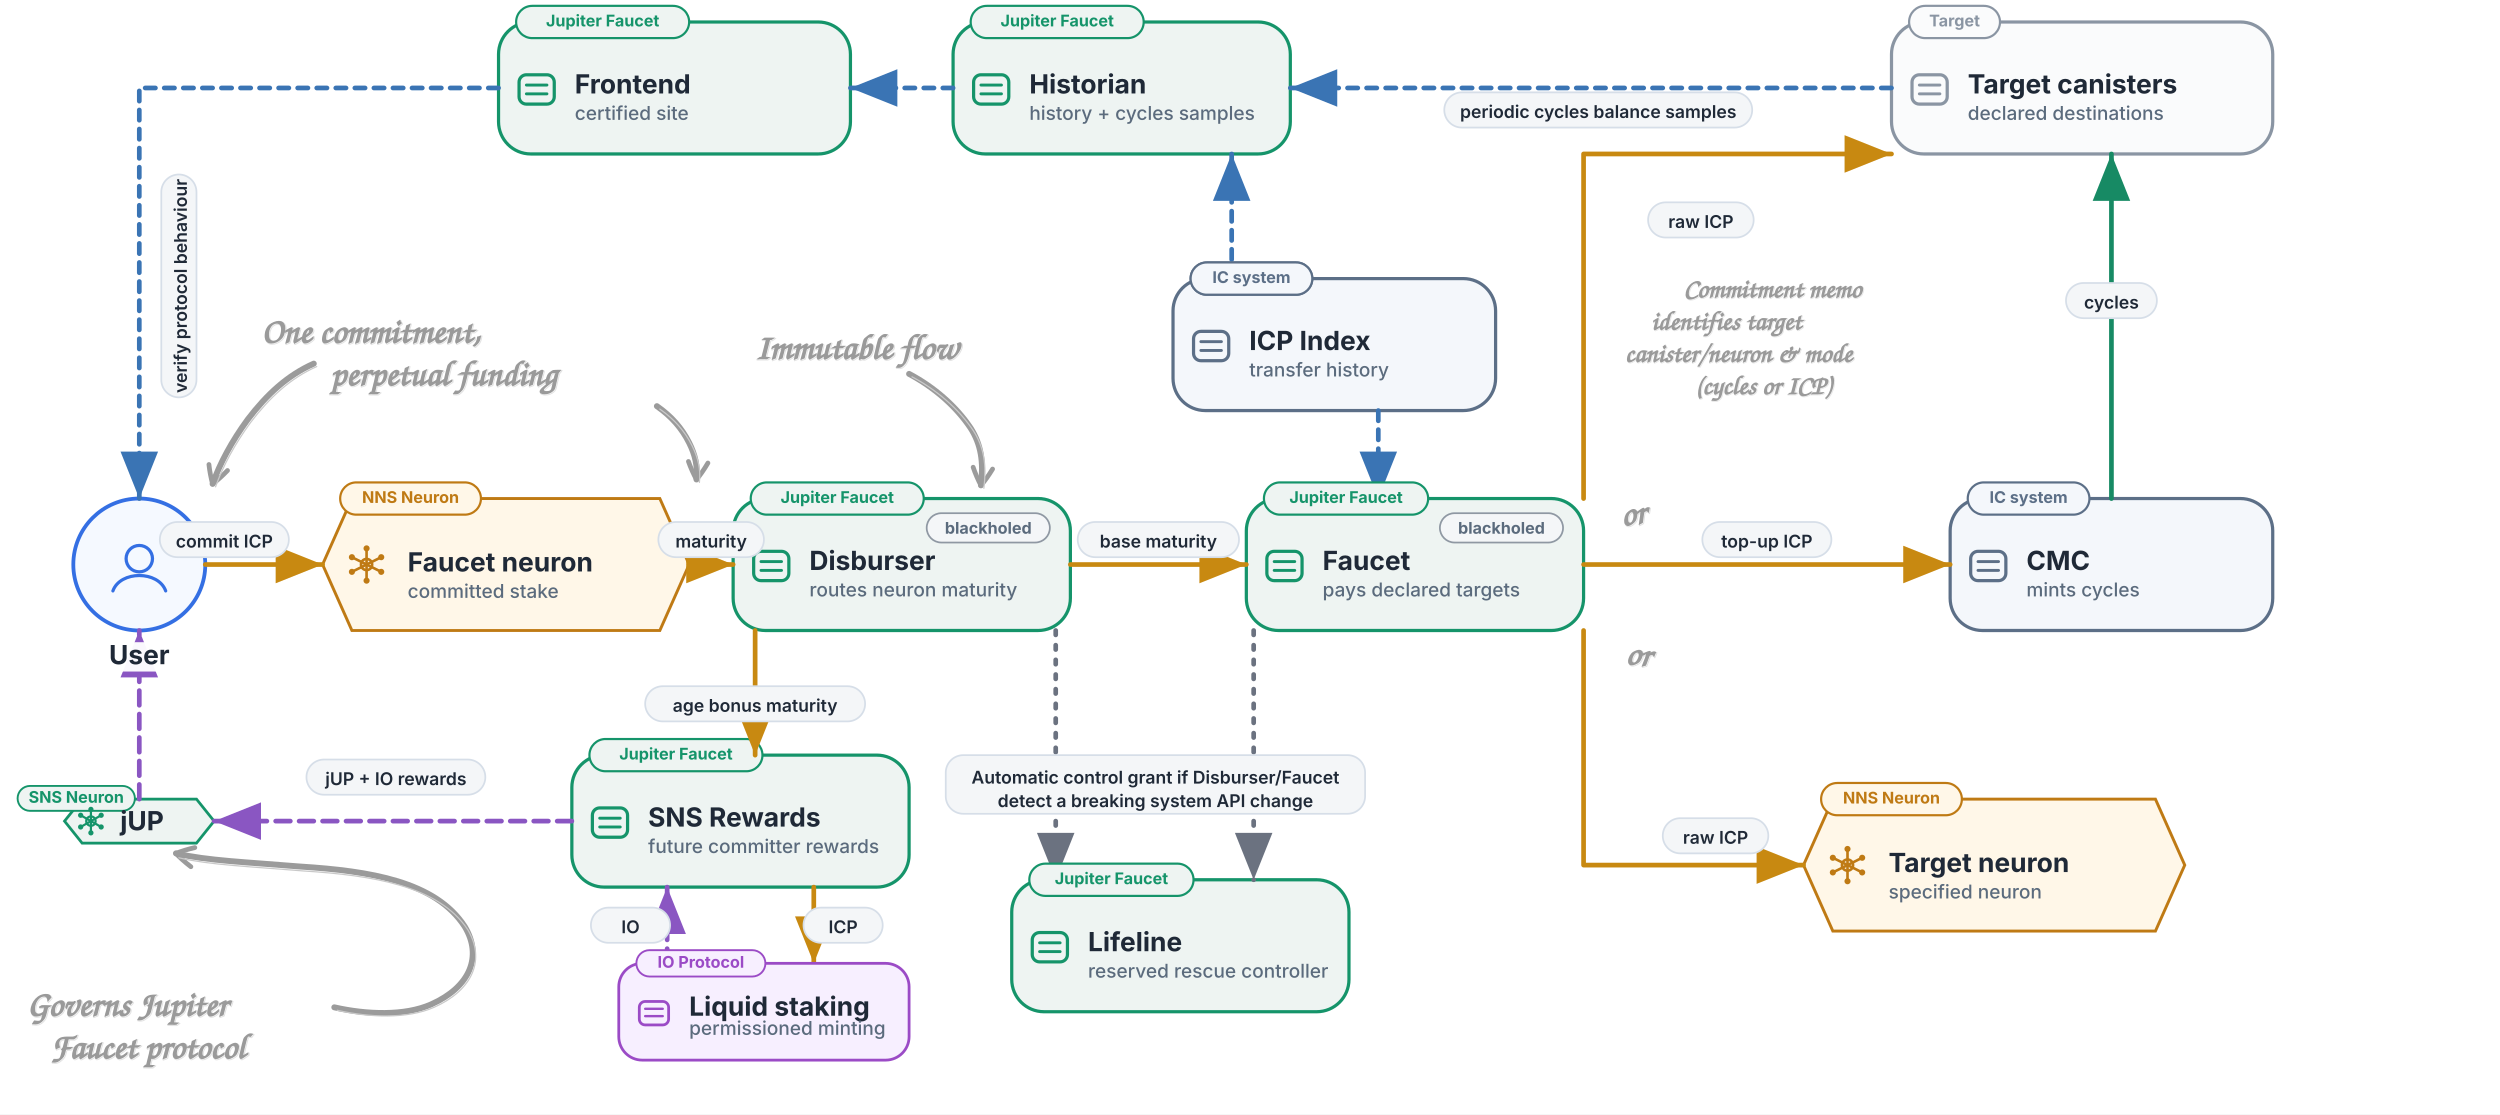
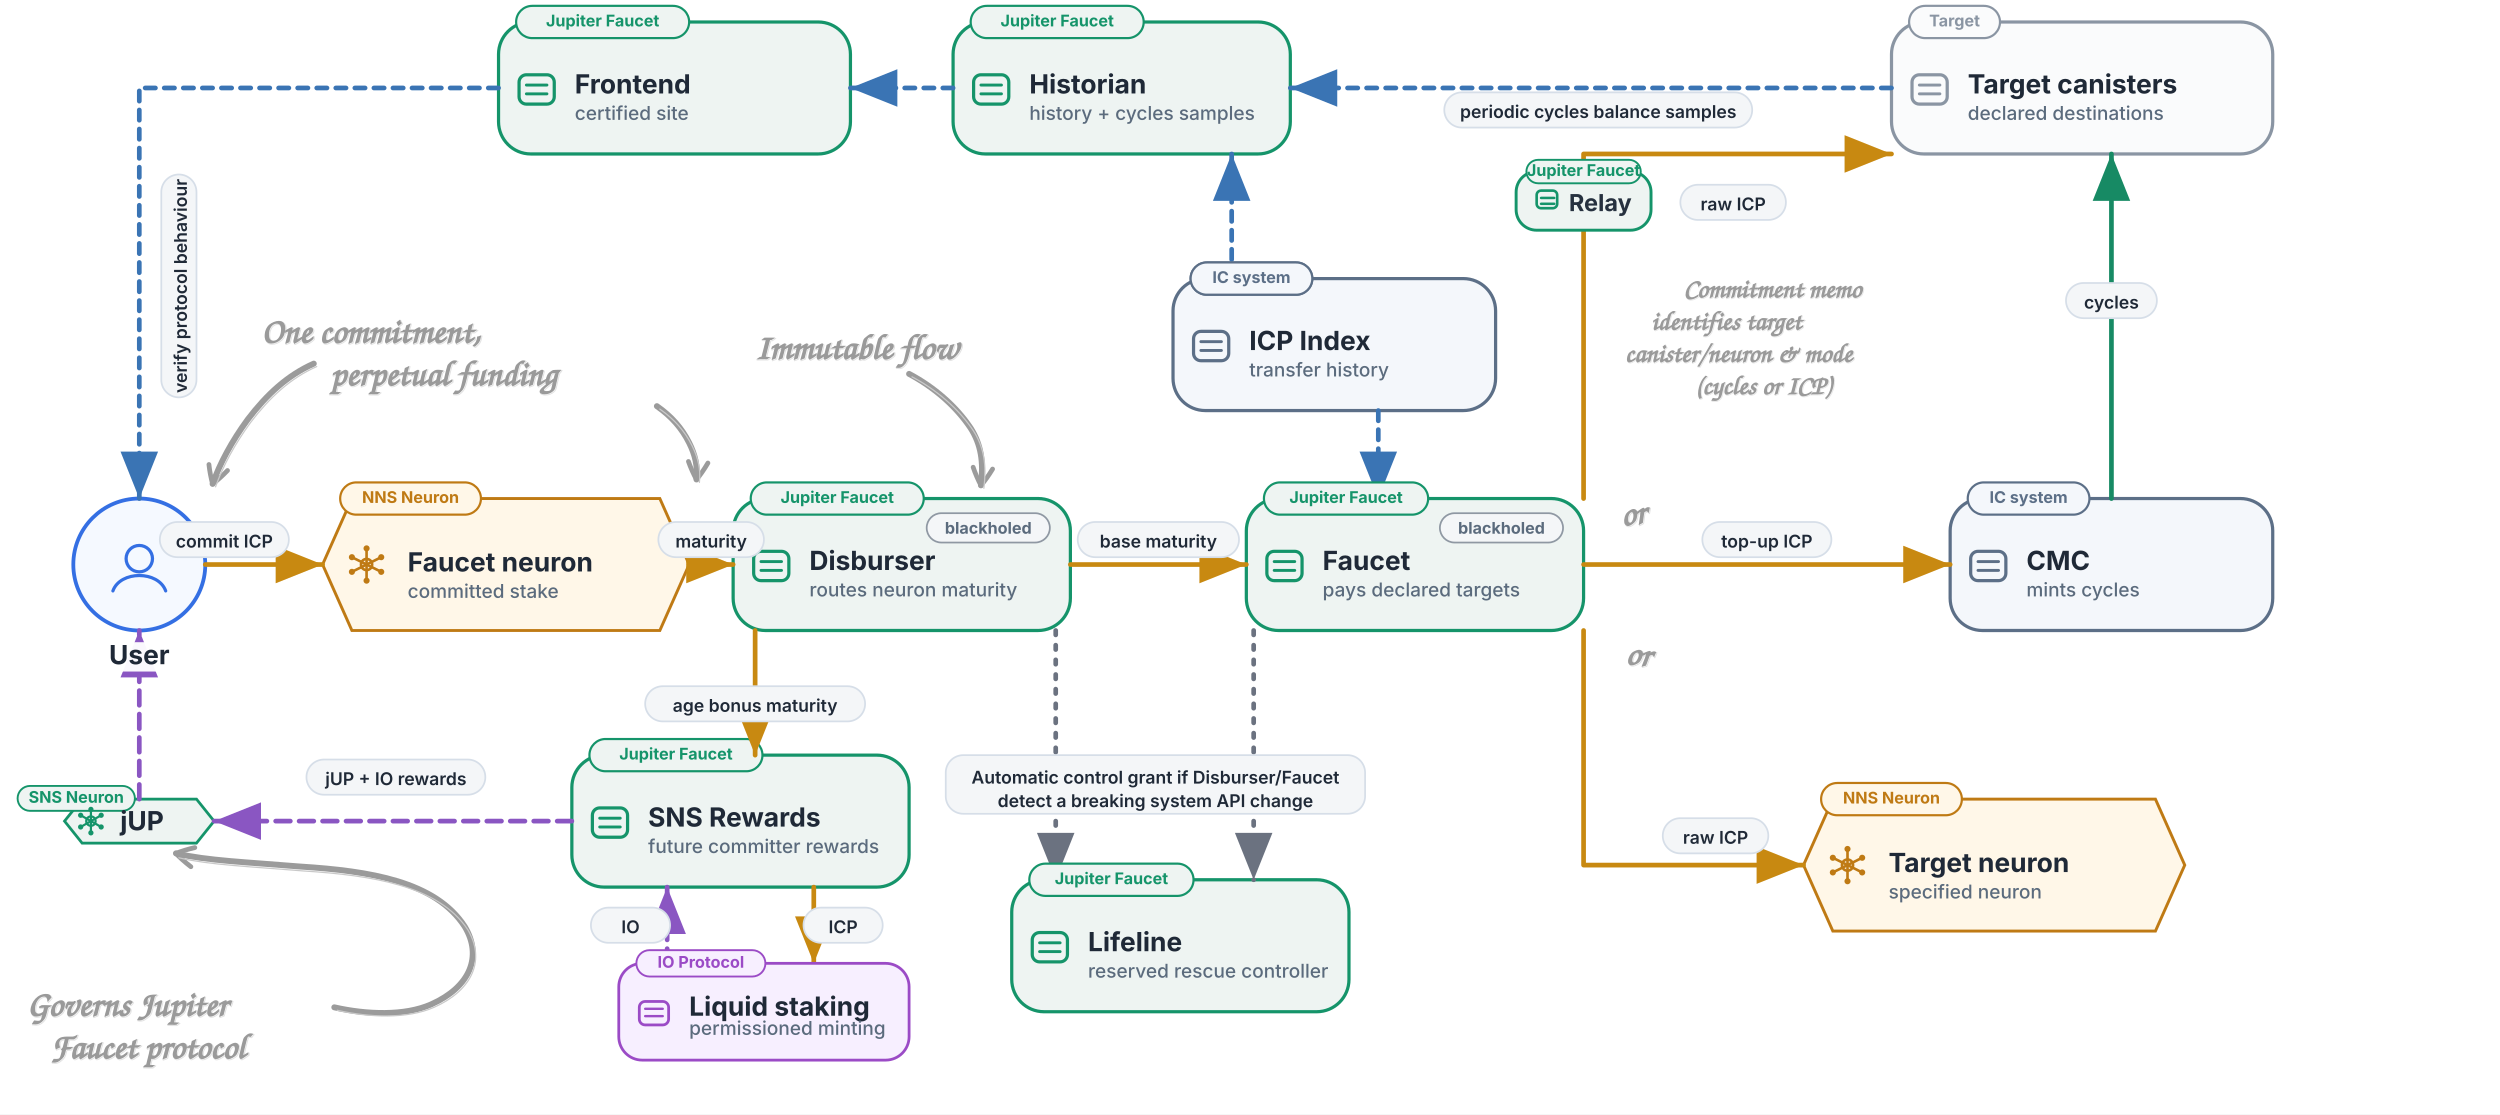
<svg xmlns="http://www.w3.org/2000/svg" width="1705" height="760" viewBox="0 55 1705 760">
  <defs>
    <style>
.title{fill:#1f2937;font:700 34px Inter,ui-sans-serif,system-ui,-apple-system,BlinkMacSystemFont,"Segoe UI",sans-serif}.subtitle{fill:#5b6b7d;font:500 16px Inter,ui-sans-serif,system-ui,-apple-system,BlinkMacSystemFont,"Segoe UI",sans-serif}.lbl{fill:#1f2937;font:700 18px Inter,ui-sans-serif,system-ui,-apple-system,BlinkMacSystemFont,"Segoe UI",sans-serif}.sub{fill:#5b6b7d;font:500 13px Inter,ui-sans-serif,system-ui,-apple-system,BlinkMacSystemFont,"Segoe UI",sans-serif}.tag{font:700 11px Inter,ui-sans-serif,system-ui,-apple-system,BlinkMacSystemFont,"Segoe UI",sans-serif}.legend{fill:#1f2937;font:600 12px Inter,ui-sans-serif,system-ui,-apple-system,BlinkMacSystemFont,"Segoe UI",sans-serif}.edgeLabel{fill:#1f2937;font:600 12px Inter,ui-sans-serif,system-ui,-apple-system,BlinkMacSystemFont,"Segoe UI",sans-serif}
</style>
    <marker id="arrow-icp" markerHeight="10" markerWidth="10" markerUnits="strokeWidth" orient="auto" refX="10" refY="4">
      <path d="M0,0 L10,4 L0,8 z" fill="#c88911" />
    </marker>
    <marker id="arrow-cycles" markerHeight="10" markerWidth="10" markerUnits="strokeWidth" orient="auto" refX="10" refY="4">
      <path d="M0,0 L10,4 L0,8 z" fill="#178a64" />
    </marker>
    <marker id="arrow-data" markerHeight="10" markerWidth="10" markerUnits="strokeWidth" orient="auto" refX="10" refY="4">
      <path d="M0,0 L10,4 L0,8 z" fill="#3a74b4" />
    </marker>
    <marker id="arrow-control" markerHeight="10" markerWidth="10" markerUnits="strokeWidth" orient="auto" refX="10" refY="4">
      <path d="M0,0 L10,4 L0,8 z" fill="#6b7280" />
    </marker>
    <marker id="arrow-jup" markerHeight="10" markerWidth="10" markerUnits="strokeWidth" orient="auto" refX="10" refY="4">
      <path d="M0,0 L10,4 L0,8 z" fill="#8a56c2" />
    </marker>
    <marker id="arrow-io" markerHeight="10" markerWidth="10" markerUnits="strokeWidth" orient="auto" refX="10" refY="4">
      <path d="M0,0 L10,4 L0,8 z" fill="#b44bd1" />
    </marker>
    <marker id="arrow-handwritten" markerWidth="18" markerHeight="18" markerUnits="userSpaceOnUse" orient="auto" refX="14" refY="9">
      <path d="M 2 2.5 C 6.5 4.5, 11.5 7.2, 14 9 C 11.1 11.1, 6.2 14.0, 2.4 15.8" fill="none" stroke="#9b9b9b" stroke-width="3.25" stroke-linecap="round" stroke-linejoin="round" />
    </marker>
  </defs>
  <rect fill="#fff" width="1705" height="760" x="0" y="55" />
  <g>
    <circle cx="95" cy="440" fill="#f5f9ff" r="45" stroke="#346fe3" stroke-width="2.6" />
    <circle cx="95" cy="436" fill="none" r="9" stroke="#346fe3" stroke-width="2.2" />
    <path d="M 77,458 C 82,444 108,444 113,458" fill="none" stroke="#346fe3" stroke-linecap="round" stroke-width="2.2" />
  </g>
  <g>
    <rect fill="#eef4f2" height="90" rx="22" ry="22" stroke="#15946a" stroke-width="2.2" width="240" x="340" y="70" />
    <rect fill="#eef4f2" height="22" rx="11" ry="11" stroke="#15946a" stroke-width="1.5" width="118" x="352" y="59" />
    <text class="tag" fill="#15946a" text-anchor="middle" x="411.0" y="73">Jupiter Faucet</text>
    <rect fill="none" height="20" rx="5" ry="5" stroke="#15946a" stroke-width="2.2" width="24" x="354" y="106" />
    <line stroke="#15946a" stroke-linecap="round" stroke-width="2" x1="359" x2="373" y1="113" y2="113" />
    <line stroke="#15946a" stroke-linecap="round" stroke-width="2" x1="359" x2="373" y1="119" y2="119" />
    <text class="lbl" dominant-baseline="middle" x="392" y="112">Frontend</text>
    <text class="sub" dominant-baseline="middle" x="392" y="132">certified site</text>
  </g>
  <g>
    <rect fill="#eef4f2" height="90" rx="22" ry="22" stroke="#15946a" stroke-width="2.2" width="230" x="650" y="70" />
    <rect fill="#eef4f2" height="22" rx="11" ry="11" stroke="#15946a" stroke-width="1.5" width="118" x="662" y="59" />
    <text class="tag" fill="#15946a" text-anchor="middle" x="721.0" y="73">Jupiter Faucet</text>
    <rect fill="none" height="20" rx="5" ry="5" stroke="#15946a" stroke-width="2.2" width="24" x="664" y="106" />
    <line stroke="#15946a" stroke-linecap="round" stroke-width="2" x1="669" x2="683" y1="113" y2="113" />
    <line stroke="#15946a" stroke-linecap="round" stroke-width="2" x1="669" x2="683" y1="119" y2="119" />
    <text class="lbl" dominant-baseline="middle" x="702" y="112">Historian</text>
    <text class="sub" dominant-baseline="middle" x="702" y="132">history + cycles samples</text>
  </g>
  <g>
    <rect fill="#fafbfc" height="90" rx="22" ry="22" stroke="#8a95a3" stroke-width="2.2" width="260" x="1290" y="70" />
    <rect fill="#fafbfc" height="22" rx="11" ry="11" stroke="#8a95a3" stroke-width="1.5" width="62" x="1302" y="59" />
    <text class="tag" fill="#8a95a3" text-anchor="middle" x="1333.0" y="73">Target</text>
    <rect fill="none" height="20" rx="5" ry="5" stroke="#8a95a3" stroke-width="2.2" width="24" x="1304" y="106" />
    <line stroke="#8a95a3" stroke-linecap="round" stroke-width="2" x1="1309" x2="1323" y1="113" y2="113" />
    <line stroke="#8a95a3" stroke-linecap="round" stroke-width="2" x1="1309" x2="1323" y1="119" y2="119" />
    <text class="lbl" dominant-baseline="middle" x="1342" y="112">Target canisters</text>
    <text class="sub" dominant-baseline="middle" x="1342" y="132">declared destinations</text>
  </g>
  <g>
    <rect fill="#f4f7fb" height="90" rx="22" ry="22" stroke="#5c6f87" stroke-width="2.2" width="220" x="800" y="245" />
    <rect fill="#f4f7fb" height="22" rx="11" ry="11" stroke="#5c6f87" stroke-width="1.5" width="83" x="812" y="234" />
    <text class="tag" fill="#5c6f87" text-anchor="middle" x="853.5" y="248">IC system</text>
    <rect fill="none" height="20" rx="5" ry="5" stroke="#5c6f87" stroke-width="2.2" width="24" x="814" y="281" />
    <line stroke="#5c6f87" stroke-linecap="round" stroke-width="2" x1="819" x2="833" y1="288" y2="288" />
    <line stroke="#5c6f87" stroke-linecap="round" stroke-width="2" x1="819" x2="833" y1="294" y2="294" />
    <text class="lbl" dominant-baseline="middle" x="852" y="287">ICP Index</text>
    <text class="sub" dominant-baseline="middle" x="852" y="307">transfer history</text>
  </g>
  <g>
    <polygon fill="#fff7e8" points="240,395 450,395 470,440.0 450,485 240,485 220,440.0" stroke="#bf7a14" stroke-width="2.0" />
    <rect fill="#fff7e8" height="22" rx="11" ry="11" stroke="#bf7a14" stroke-width="1.5" width="96" x="232" y="384" />
    <text class="tag" fill="#bf7a14" text-anchor="middle" x="280" y="398">NNS Neuron</text>
    <line stroke="#bf7a14" stroke-linecap="round" stroke-width="1.8" x1="250" x2="250" y1="440.0" y2="429.0" />
    <circle cx="250" cy="429.0" fill="#bf7a14" r="2.1" />
    <line stroke="#bf7a14" stroke-linecap="round" stroke-width="1.8" x1="250" x2="260" y1="440.0" y2="435.0" />
    <circle cx="260" cy="435.0" fill="#bf7a14" r="2.1" />
    <line stroke="#bf7a14" stroke-linecap="round" stroke-width="1.8" x1="250" x2="260" y1="440.0" y2="445.0" />
    <circle cx="260" cy="445.0" fill="#bf7a14" r="2.1" />
    <line stroke="#bf7a14" stroke-linecap="round" stroke-width="1.8" x1="250" x2="250" y1="440.0" y2="451.0" />
    <circle cx="250" cy="451.0" fill="#bf7a14" r="2.1" />
    <line stroke="#bf7a14" stroke-linecap="round" stroke-width="1.8" x1="250" x2="240" y1="440.0" y2="445.0" />
    <circle cx="240" cy="445.0" fill="#bf7a14" r="2.1" />
    <line stroke="#bf7a14" stroke-linecap="round" stroke-width="1.8" x1="250" x2="240" y1="440.0" y2="435.0" />
    <circle cx="240" cy="435.0" fill="#bf7a14" r="2.1" />
    <circle cx="250" cy="440.0" fill="none" r="3.8" stroke="#bf7a14" stroke-width="1.8" />
    <text class="lbl" dominant-baseline="middle" x="278" y="438.0">Faucet neuron</text>
    <text class="sub" dominant-baseline="middle" x="278" y="458.0">committed stake</text>
  </g>
  <g>
    <rect fill="#eef4f2" height="90" rx="22" ry="22" stroke="#15946a" stroke-width="2.2" width="230" x="500" y="395" />
    <rect fill="#eef4f2" height="22" rx="11" ry="11" stroke="#15946a" stroke-width="1.5" width="118" x="512" y="384" />
    <text class="tag" fill="#15946a" text-anchor="middle" x="571.0" y="398">Jupiter Faucet</text>
    <g>
      <rect fill="#f4f6f8" height="20" rx="10" ry="10" stroke="#8f98a3" stroke-width="1.2" width="84" x="632" y="405" />
      <text class="tag" fill="#5b6b7d" text-anchor="middle" x="674" y="419">blackholed</text>
    </g>
    <rect fill="none" height="20" rx="5" ry="5" stroke="#15946a" stroke-width="2.2" width="24" x="514" y="431" />
    <line stroke="#15946a" stroke-linecap="round" stroke-width="2" x1="519" x2="533" y1="438" y2="438" />
    <line stroke="#15946a" stroke-linecap="round" stroke-width="2" x1="519" x2="533" y1="444" y2="444" />
    <text class="lbl" dominant-baseline="middle" x="552" y="437">Disburser</text>
    <text class="sub" dominant-baseline="middle" x="552" y="457">routes neuron maturity</text>
  </g>
  <g>
    <rect fill="#eef4f2" height="90" rx="22" ry="22" stroke="#15946a" stroke-width="2.2" width="230" x="850" y="395" />
    <g>
      <rect fill="#f4f6f8" height="20" rx="10" ry="10" stroke="#8f98a3" stroke-width="1.2" width="84" x="982" y="405" />
      <text class="tag" fill="#5b6b7d" text-anchor="middle" x="1024" y="419">blackholed</text>
    </g>
    <rect fill="none" height="20" rx="5" ry="5" stroke="#15946a" stroke-width="2.2" width="24" x="864" y="431" />
    <line stroke="#15946a" stroke-linecap="round" stroke-width="2" x1="869" x2="883" y1="438" y2="438" />
    <line stroke="#15946a" stroke-linecap="round" stroke-width="2" x1="869" x2="883" y1="444" y2="444" />
    <text class="lbl" dominant-baseline="middle" x="902" y="437">Faucet</text>
    <text class="sub" dominant-baseline="middle" x="902" y="457">pays declared targets</text>
  </g>
  <g>
    <rect fill="#f4f7fb" height="90" rx="22" ry="22" stroke="#5c6f87" stroke-width="2.2" width="220" x="1330" y="395" />
    <rect fill="#f4f7fb" height="22" rx="11" ry="11" stroke="#5c6f87" stroke-width="1.5" width="83" x="1342" y="384" />
    <text class="tag" fill="#5c6f87" text-anchor="middle" x="1383.5" y="398">IC system</text>
    <rect fill="none" height="20" rx="5" ry="5" stroke="#5c6f87" stroke-width="2.2" width="24" x="1344" y="431" />
    <line stroke="#5c6f87" stroke-linecap="round" stroke-width="2" x1="1349" x2="1363" y1="438" y2="438" />
    <line stroke="#5c6f87" stroke-linecap="round" stroke-width="2" x1="1349" x2="1363" y1="444" y2="444" />
    <text class="lbl" dominant-baseline="middle" x="1382" y="437">CMC</text>
    <text class="sub" dominant-baseline="middle" x="1382" y="457">mints cycles</text>
  </g>
  <g>
    <polygon fill="#fff7e8" points="1250,600 1470,600 1490,645.0 1470,690 1250,690 1230,645.0" stroke="#bf7a14" stroke-width="2.0" />
    <rect fill="#fff7e8" height="22" rx="11" ry="11" stroke="#bf7a14" stroke-width="1.5" width="96" x="1242" y="589" />
    <text class="tag" fill="#bf7a14" text-anchor="middle" x="1290" y="603">NNS Neuron</text>
    <line stroke="#bf7a14" stroke-linecap="round" stroke-width="1.8" x1="1260" x2="1260" y1="645.0" y2="634.0" />
    <circle cx="1260" cy="634.0" fill="#bf7a14" r="2.1" />
    <line stroke="#bf7a14" stroke-linecap="round" stroke-width="1.8" x1="1260" x2="1270" y1="645.0" y2="640.0" />
    <circle cx="1270" cy="640.0" fill="#bf7a14" r="2.1" />
    <line stroke="#bf7a14" stroke-linecap="round" stroke-width="1.8" x1="1260" x2="1270" y1="645.0" y2="650.0" />
    <circle cx="1270" cy="650.0" fill="#bf7a14" r="2.1" />
    <line stroke="#bf7a14" stroke-linecap="round" stroke-width="1.8" x1="1260" x2="1260" y1="645.0" y2="656.0" />
    <circle cx="1260" cy="656.0" fill="#bf7a14" r="2.1" />
    <line stroke="#bf7a14" stroke-linecap="round" stroke-width="1.8" x1="1260" x2="1250" y1="645.0" y2="650.0" />
    <circle cx="1250" cy="650.0" fill="#bf7a14" r="2.1" />
    <line stroke="#bf7a14" stroke-linecap="round" stroke-width="1.8" x1="1260" x2="1250" y1="645.0" y2="640.0" />
    <circle cx="1250" cy="640.0" fill="#bf7a14" r="2.1" />
    <circle cx="1260" cy="645.0" fill="none" r="3.8" stroke="#bf7a14" stroke-width="1.8" />
    <text class="lbl" dominant-baseline="middle" x="1288" y="643.0">Target neuron</text>
    <text class="sub" dominant-baseline="middle" x="1288" y="663.0">specified neuron</text>
  </g>
  <g>
    <polygon fill="#eef4f2" points="56,600 134,600 146,615 134,630 56,630 44,615" stroke="#15946a" stroke-width="1.9" />
    <rect fill="#eef4f2" height="17" rx="8.5" ry="8.5" stroke="#15946a" stroke-width="1.3" width="80" x="12" y="591" />
    <text class="tag" fill="#15946a" text-anchor="middle" x="52" y="602.5">SNS Neuron</text>
    <line stroke="#15946a" stroke-linecap="round" stroke-width="1.5" x1="62" x2="62" y1="615" y2="607" />
    <circle cx="62" cy="607" fill="#15946a" r="1.8" />
    <line stroke="#15946a" stroke-linecap="round" stroke-width="1.5" x1="62" x2="69" y1="615" y2="611" />
    <circle cx="69" cy="611" fill="#15946a" r="1.8" />
    <line stroke="#15946a" stroke-linecap="round" stroke-width="1.5" x1="62" x2="69" y1="615" y2="619" />
    <circle cx="69" cy="619" fill="#15946a" r="1.8" />
    <line stroke="#15946a" stroke-linecap="round" stroke-width="1.5" x1="62" x2="62" y1="615" y2="623" />
    <circle cx="62" cy="623" fill="#15946a" r="1.8" />
    <line stroke="#15946a" stroke-linecap="round" stroke-width="1.5" x1="62" x2="55" y1="615" y2="619" />
    <circle cx="55" cy="619" fill="#15946a" r="1.8" />
    <line stroke="#15946a" stroke-linecap="round" stroke-width="1.5" x1="62" x2="55" y1="615" y2="611" />
    <circle cx="55" cy="611" fill="#15946a" r="1.8" />
    <circle cx="62" cy="615" fill="none" r="3.2" stroke="#15946a" stroke-width="1.5" />
    <text class="lbl" dominant-baseline="middle" font-size="14" x="82" y="614.5">jUP</text>
  </g>
  <g>
    <rect fill="#eef4f2" height="90" rx="22" ry="22" stroke="#15946a" stroke-width="2.2" width="230" x="390" y="570" />
    <rect fill="#eef4f2" height="22" rx="11" ry="11" stroke="#15946a" stroke-width="1.5" width="118" x="402" y="559" />
    <text class="tag" fill="#15946a" text-anchor="middle" x="461.0" y="573">Jupiter Faucet</text>
    <rect fill="none" height="20" rx="5" ry="5" stroke="#15946a" stroke-width="2.2" width="24" x="404" y="606" />
    <line stroke="#15946a" stroke-linecap="round" stroke-width="2" x1="409" x2="423" y1="613" y2="613" />
    <line stroke="#15946a" stroke-linecap="round" stroke-width="2" x1="409" x2="423" y1="619" y2="619" />
    <text class="lbl" dominant-baseline="middle" x="442" y="612">SNS Rewards</text>
    <text class="sub" dominant-baseline="middle" x="442" y="632">future committer rewards</text>
  </g>
  <g>
    <rect fill="#eef4f2" height="90" rx="22" ry="22" stroke="#15946a" stroke-width="2.2" width="230" x="690" y="655" />
    <rect fill="none" height="20" rx="5" ry="5" stroke="#15946a" stroke-width="2.2" width="24" x="704" y="691" />
    <line stroke="#15946a" stroke-linecap="round" stroke-width="2" x1="709" x2="723" y1="698" y2="698" />
    <line stroke="#15946a" stroke-linecap="round" stroke-width="2" x1="709" x2="723" y1="704" y2="704" />
    <text class="lbl" dominant-baseline="middle" x="742" y="697">Lifeline</text>
    <text class="sub" dominant-baseline="middle" x="742" y="717">reserved rescue controller</text>
  </g>
  <path d="M 340,115 L 95,115 L 95,395" fill="none" marker-end="url(#arrow-data)" stroke-dasharray="7 6" stroke="#3a74b4" stroke-linecap="round" stroke-linejoin="round" stroke-width="3.2" />
  <path d="M 650,115 L 580,115" fill="none" marker-end="url(#arrow-data)" stroke-dasharray="7 6" stroke="#3a74b4" stroke-linecap="round" stroke-linejoin="round" stroke-width="3.2" />
  <path d="M 1290,115 L 880,115" fill="none" marker-end="url(#arrow-data)" stroke-dasharray="7 6" stroke="#3a74b4" stroke-linecap="round" stroke-linejoin="round" stroke-width="3.2" />
  <path d="M 840,245 L 840,160" fill="none" marker-end="url(#arrow-data)" stroke-dasharray="7 6" stroke="#3a74b4" stroke-linecap="round" stroke-linejoin="round" stroke-width="3.2" />
  <path d="M 940,335 L 940,395" fill="none" marker-end="url(#arrow-data)" stroke-dasharray="7 6" stroke="#3a74b4" stroke-linecap="round" stroke-linejoin="round" stroke-width="3.2" />
  <path d="M 140,440 L 220,440" fill="none" marker-end="url(#arrow-icp)" stroke="#c88911" stroke-linecap="round" stroke-linejoin="round" stroke-width="3.2" />
  <path d="M 470,440 L 500,440" fill="none" marker-end="url(#arrow-icp)" stroke="#c88911" stroke-linecap="round" stroke-linejoin="round" stroke-width="3.2" />
  <path d="M 730,440 L 850,440" fill="none" marker-end="url(#arrow-icp)" stroke="#c88911" stroke-linecap="round" stroke-linejoin="round" stroke-width="3.2" />
  <path d="M 515,485 L 515,570" fill="none" marker-end="url(#arrow-icp)" stroke="#c88911" stroke-linecap="round" stroke-linejoin="round" stroke-width="3.2" />
  <path d="M 1080,440 L 1330,440" fill="none" marker-end="url(#arrow-icp)" stroke="#c88911" stroke-linecap="round" stroke-linejoin="round" stroke-width="3.2" />
  <path d="M 1080,395 L 1080,160 L 1290,160" fill="none" marker-end="url(#arrow-icp)" stroke="#c88911" stroke-linecap="round" stroke-linejoin="round" stroke-width="3.2" />
  <path d="M 1080,485 L 1080,645 L 1230,645" fill="none" marker-end="url(#arrow-icp)" stroke="#c88911" stroke-linecap="round" stroke-linejoin="round" stroke-width="3.2" />
  <path d="M 1440,395 L 1440,160" fill="none" marker-end="url(#arrow-cycles)" stroke="#178a64" stroke-linecap="round" stroke-linejoin="round" stroke-width="3.2" />
  <path d="M 720,485 L 720,655" fill="none" marker-end="url(#arrow-control)" stroke-dasharray="3 7" stroke="#6b7280" stroke-linecap="round" stroke-linejoin="round" stroke-width="3.2" />
  <path d="M 855,485 L 855,655" fill="none" marker-end="url(#arrow-control)" stroke-dasharray="3 7" stroke="#6b7280" stroke-linecap="round" stroke-linejoin="round" stroke-width="3.2" />
  <path d="M 390,615 L 146,615" fill="none" marker-end="url(#arrow-jup)" stroke-dasharray="10 6" stroke="#8a56c2" stroke-linecap="round" stroke-linejoin="round" stroke-width="3.2" />
  <path d="M 95,600 L 95,485" fill="none" marker-end="url(#arrow-jup)" stroke-dasharray="10 6" stroke="#8a56c2" stroke-linecap="round" stroke-linejoin="round" stroke-width="3.2" />
  <path d="M 555,660 L 555,712" fill="none" marker-end="url(#arrow-icp)" stroke="#c88911" stroke-linecap="round" stroke-linejoin="round" stroke-width="3.2" />
  <path d="M 455,712 L 455,660" fill="none" marker-end="url(#arrow-jup)" stroke-dasharray="10 6" stroke="#8a56c2" stroke-linecap="round" stroke-linejoin="round" stroke-width="3.2" />
  <g>
    <rect fill="#f7efff" height="66" rx="16" ry="16" stroke="#9b4bc6" stroke-width="1.9" width="198" x="422" y="712" />
    <rect fill="#f7efff" height="18" rx="9" ry="9" stroke="#9b4bc6" stroke-width="1.3" width="88" x="434" y="703" />
    <text class="tag" fill="#9b4bc6" text-anchor="middle" x="478" y="715">IO Protocol</text>
    <rect fill="none" height="16" rx="4" ry="4" stroke="#9b4bc6" stroke-width="1.9" width="20" x="436" y="738" />
    <line stroke="#9b4bc6" stroke-linecap="round" stroke-width="1.6" x1="440" x2="452" y1="743" y2="743" />
    <line stroke="#9b4bc6" stroke-linecap="round" stroke-width="1.6" x1="440" x2="452" y1="748" y2="748" />
    <text class="lbl" dominant-baseline="middle" font-size="15" x="470" y="741">Liquid staking</text>
    <text class="sub" dominant-baseline="middle" font-size="11.5" x="470" y="756">permissioned minting</text>
  </g>
  <g transform="translate(122,250) rotate(-90)">
    <rect fill="#f4f6f8" height="24" rx="12" ry="12" stroke="#d6dee8" stroke-width="1.2" width="152" x="-76" y="-12" />
    <text class="edgeLabel" dominant-baseline="middle" text-anchor="middle" x="0" y="1">verify protocol behaviour</text>
  </g>
  <g transform="translate(1090,130)">
    <rect fill="#f4f6f8" height="24" rx="12" ry="12" stroke="#d6dee8" stroke-width="1.2" width="210" x="-105.0" y="-12" />
    <text class="edgeLabel" dominant-baseline="middle" text-anchor="middle" x="0" y="1">periodic cycles balance samples</text>
  </g>
  <g transform="translate(270,585)">
    <rect fill="#f4f6f8" height="24" rx="12" ry="12" stroke="#d6dee8" stroke-width="1.2" width="122" x="-61.0" y="-12" />
    <text class="edgeLabel" dominant-baseline="middle" text-anchor="middle" x="0" y="1">jUP + IO rewards</text>
  </g>
  <g transform="translate(153,423)">
    <rect fill="#f4f6f8" height="24" rx="12" ry="12" stroke="#d6dee8" stroke-width="1.2" width="88" x="-44.0" y="-12" />
    <text class="edgeLabel" dominant-baseline="middle" text-anchor="middle" x="0" y="1">commit ICP</text>
  </g>
  <g transform="translate(485,423)">
    <rect fill="#f4f6f8" height="24" rx="12" ry="12" stroke="#d6dee8" stroke-width="1.2" width="72" x="-36.0" y="-12" />
    <text class="edgeLabel" dominant-baseline="middle" text-anchor="middle" x="0" y="1">maturity</text>
  </g>
  <g transform="translate(790,423)">
    <rect fill="#f4f6f8" height="24" rx="12" ry="12" stroke="#d6dee8" stroke-width="1.2" width="110" x="-55.0" y="-12" />
    <text class="edgeLabel" dominant-baseline="middle" text-anchor="middle" x="0" y="1">base maturity</text>
  </g>
-   <g transform="translate(1160,205)">
+   <g transform="translate(1182,193)">
    <rect fill="#f4f6f8" height="24" rx="12" ry="12" stroke="#d6dee8" stroke-width="1.2" width="72" x="-36.0" y="-12" />
    <text class="edgeLabel" dominant-baseline="middle" text-anchor="middle" x="0" y="1">raw ICP</text>
  </g>
  <g transform="translate(1205,423)">
    <rect fill="#f4f6f8" height="24" rx="12" ry="12" stroke="#d6dee8" stroke-width="1.2" width="88" x="-44.0" y="-12" />
    <text class="edgeLabel" dominant-baseline="middle" text-anchor="middle" x="0" y="1">top-up ICP</text>
  </g>
  <g transform="translate(1440,260)">
    <rect fill="#f4f6f8" height="24" rx="12" ry="12" stroke="#d6dee8" stroke-width="1.2" width="62" x="-31.0" y="-12" />
    <text class="edgeLabel" dominant-baseline="middle" text-anchor="middle" x="0" y="1">cycles</text>
  </g>
  <g transform="translate(1170,625)">
    <rect fill="#f4f6f8" height="24" rx="12" ry="12" stroke="#d6dee8" stroke-width="1.2" width="72" x="-36.0" y="-12" />
    <text class="edgeLabel" dominant-baseline="middle" text-anchor="middle" x="0" y="1">raw ICP</text>
  </g>
  <g transform="translate(515,535)">
    <rect fill="#f4f6f8" height="24" rx="12" ry="12" stroke="#d6dee8" stroke-width="1.2" width="150" x="-75.0" y="-12" />
    <text class="edgeLabel" dominant-baseline="middle" text-anchor="middle" x="0" y="1">age bonus maturity</text>
  </g>
  <g transform="translate(788,590)">
    <rect fill="#f4f6f8" height="40" rx="12" ry="12" stroke="#d6dee8" stroke-width="1.2" width="286" x="-143" y="-20" />
    <text class="edgeLabel" dominant-baseline="middle" text-anchor="middle" x="0" y="-5">Automatic control grant if Disburser/Faucet</text>
    <text class="edgeLabel" dominant-baseline="middle" text-anchor="middle" x="0" y="11">detect a breaking system API change</text>
  </g>
  <g transform="translate(575,686)">
    <rect fill="#f4f6f8" height="24" rx="12" ry="12" stroke="#d6dee8" stroke-width="1.2" width="54" x="-27.0" y="-12" />
    <text class="edgeLabel" dominant-baseline="middle" text-anchor="middle" x="0" y="1">ICP</text>
  </g>
  <g transform="translate(430,686)">
    <rect fill="#f4f6f8" height="24" rx="12" ry="12" stroke="#d6dee8" stroke-width="1.2" width="54" x="-27.0" y="-12" />
    <text class="edgeLabel" dominant-baseline="middle" text-anchor="middle" x="0" y="1">IO</text>
  </g>
  <g>
    <rect fill="#fff" fill-opacity="0.96" height="20" rx="8" ry="8" width="54" x="68" y="493" />
    <text class="lbl" text-anchor="middle" x="95" y="508">User</text>
  </g>
  <g>
    <rect fill="#f4f7fb" height="22" rx="11" ry="11" stroke="#5c6f87" stroke-width="1.5" width="83" x="812" y="234" />
    <text class="tag" fill="#5c6f87" text-anchor="middle" x="853.5" y="248">IC system</text>
  </g>
  <g>
    <rect fill="#eef4f2" height="22" rx="11" ry="11" stroke="#15946a" stroke-width="1.5" width="112" x="862" y="384" />
    <text class="tag" fill="#15946a" text-anchor="middle" x="918" y="398">Jupiter Faucet</text>
  </g>
  <g>
    <rect fill="#eef4f2" height="22" rx="11" ry="11" stroke="#15946a" stroke-width="1.5" width="112" x="702" y="644" />
    <text class="tag" fill="#15946a" text-anchor="middle" x="758" y="658">Jupiter Faucet</text>
  </g>
  <g id="annotation-one-commitment">
    <path d="M 214 303 C 196 311, 182 324, 169 341 C 158 356, 150 371, 145 385" fill="none" marker-end="url(#arrow-handwritten)" stroke="#9b9b9b" stroke-linecap="round" stroke-linejoin="round" stroke-width="4.05" />
    <path d="M 216 305 C 198 313, 184 326, 171 343 C 160 358, 152 373, 147 387" fill="none" stroke="#c9c9c9" stroke-linecap="round" stroke-linejoin="round" stroke-width="0.85" />
    <text x="178.5" y="289.5" style="fill:none;stroke:#d6d6d6;stroke-width:0.7;stroke-linejoin:round;opacity:0.7;font-family:'Comic Neue','Bradley Hand','Segoe Print','Comic Sans MS',cursive;font-size:24px;font-weight:700;letter-spacing:0.15px;">One commitment,</text>
    <text x="178" y="289" style="fill:#9a9a9a;font-family:'Comic Neue','Bradley Hand','Segoe Print','Comic Sans MS',cursive;font-size:24px;font-weight:700;letter-spacing:0.15px;">One commitment,</text>
  </g>
  <g id="annotation-perpetual-funding">
    <path d="M 448 332 C 458 339, 465 347, 470 357 C 474 365, 476 373, 475 382" fill="none" marker-end="url(#arrow-handwritten)" stroke="#9b9b9b" stroke-linecap="round" stroke-linejoin="round" stroke-width="4.05" />
    <path d="M 450 334 C 460 341, 467 349, 472 359 C 476 367, 478 375, 477 384" fill="none" stroke="#c9c9c9" stroke-linecap="round" stroke-linejoin="round" stroke-width="0.85" />
    <text x="225.5" y="318.5" style="fill:none;stroke:#d6d6d6;stroke-width:0.7;stroke-linejoin:round;opacity:0.7;font-family:'Comic Neue','Bradley Hand','Segoe Print','Comic Sans MS',cursive;font-size:24px;font-weight:700;letter-spacing:0.15px;">perpetual funding</text>
    <text x="225" y="318" style="fill:#9a9a9a;font-family:'Comic Neue','Bradley Hand','Segoe Print','Comic Sans MS',cursive;font-size:24px;font-weight:700;letter-spacing:0.15px;">perpetual funding</text>
  </g>
  <g id="annotation-immutable-flow">
    <path d="M 620 310 C 637 319, 652 332, 662 347 C 669 358, 671 370, 669 386" fill="none" marker-end="url(#arrow-handwritten)" stroke="#9b9b9b" stroke-linecap="round" stroke-linejoin="round" stroke-width="4.05" />
    <path d="M 622 312 C 639 321, 654 334, 664 349 C 671 360, 673 372, 671 388" fill="none" stroke="#c9c9c9" stroke-linecap="round" stroke-linejoin="round" stroke-width="0.85" />
    <text x="515.5" y="300.5" style="fill:none;stroke:#d6d6d6;stroke-width:0.7;stroke-linejoin:round;opacity:0.7;font-family:'Comic Neue','Bradley Hand','Segoe Print','Comic Sans MS',cursive;font-size:24px;font-weight:700;letter-spacing:0.15px;">Immutable flow</text>
    <text x="515" y="300" style="fill:#9a9a9a;font-family:'Comic Neue','Bradley Hand','Segoe Print','Comic Sans MS',cursive;font-size:24px;font-weight:700;letter-spacing:0.15px;">Immutable flow</text>
  </g>
  <g id="annotation-commitment-memo">
    <text x="1148.4" y="258.4" style="fill:none;stroke:#d6d6d6;stroke-width:0.55;stroke-linejoin:round;opacity:0.65;font-family:'Comic Neue','Bradley Hand','Segoe Print','Comic Sans MS',cursive;font-size:18px;font-weight:700;letter-spacing:0.1px;">Commitment memo</text>
    <text x="1148" y="258" style="fill:#9a9a9a;font-family:'Comic Neue','Bradley Hand','Segoe Print','Comic Sans MS',cursive;font-size:18px;font-weight:700;letter-spacing:0.1px;">Commitment memo</text>
    <text x="1126.4" y="280.4" style="fill:none;stroke:#d6d6d6;stroke-width:0.55;stroke-linejoin:round;opacity:0.65;font-family:'Comic Neue','Bradley Hand','Segoe Print','Comic Sans MS',cursive;font-size:18px;font-weight:700;letter-spacing:0.1px;">identifies target</text>
    <text x="1126" y="280" style="fill:#9a9a9a;font-family:'Comic Neue','Bradley Hand','Segoe Print','Comic Sans MS',cursive;font-size:18px;font-weight:700;letter-spacing:0.1px;">identifies target</text>
    <text x="1108.4" y="302.4" style="fill:none;stroke:#d6d6d6;stroke-width:0.55;stroke-linejoin:round;opacity:0.65;font-family:'Comic Neue','Bradley Hand','Segoe Print','Comic Sans MS',cursive;font-size:18px;font-weight:700;letter-spacing:0.1px;">canister/neuron &amp; mode</text>
    <text x="1108" y="302" style="fill:#9a9a9a;font-family:'Comic Neue','Bradley Hand','Segoe Print','Comic Sans MS',cursive;font-size:18px;font-weight:700;letter-spacing:0.1px;">canister/neuron &amp; mode</text>
    <text x="1156.4" y="324.4" style="fill:none;stroke:#d6d6d6;stroke-width:0.55;stroke-linejoin:round;opacity:0.65;font-family:'Comic Neue','Bradley Hand','Segoe Print','Comic Sans MS',cursive;font-size:18px;font-weight:700;letter-spacing:0.1px;">(cycles or ICP)</text>
    <text x="1156" y="324" style="fill:#9a9a9a;font-family:'Comic Neue','Bradley Hand','Segoe Print','Comic Sans MS',cursive;font-size:18px;font-weight:700;letter-spacing:0.1px;">(cycles or ICP)</text>
  </g>
  <g id="annotation-or-top">
    <text x="1106.5" y="414.5" transform="rotate(-7 1106.5 414.5)" style="fill:none;stroke:#d6d6d6;stroke-width:0.65;stroke-linejoin:round;opacity:0.7;font-family:'Comic Neue','Bradley Hand','Segoe Print','Comic Sans MS',cursive;font-size:24px;font-weight:700;letter-spacing:0.1px;">or</text>
    <text x="1106" y="414" transform="rotate(-7 1106 414)" style="fill:#9a9a9a;font-family:'Comic Neue','Bradley Hand','Segoe Print','Comic Sans MS',cursive;font-size:24px;font-weight:700;letter-spacing:0.1px;">or</text>
  </g>
  <g id="annotation-or-bottom">
    <text x="1108.5" y="508.5" transform="rotate(6 1108.5 508.5)" style="fill:none;stroke:#d6d6d6;stroke-width:0.65;stroke-linejoin:round;opacity:0.7;font-family:'Comic Neue','Bradley Hand','Segoe Print','Comic Sans MS',cursive;font-size:24px;font-weight:700;letter-spacing:0.1px;">or</text>
    <text x="1108" y="508" transform="rotate(6 1108 508)" style="fill:#9a9a9a;font-family:'Comic Neue','Bradley Hand','Segoe Print','Comic Sans MS',cursive;font-size:24px;font-weight:700;letter-spacing:0.1px;">or</text>
  </g>
  <g id="annotation-jup-governance">
    <path d="M 228 742 C 250 747, 276 748, 294 740 C 321 728, 329 707, 317 687 C 297 656, 252 649, 205 646 C 169 643, 141 642, 120 637" fill="none" marker-end="url(#arrow-handwritten)" stroke="#9b9b9b" stroke-linecap="round" stroke-linejoin="round" stroke-width="4.05" />
    <path d="M 230 744 C 252 749, 278 750, 296 742 C 323 730, 331 709, 319 689 C 299 659, 254 652, 207 649 C 171 646, 143 645, 122 640" fill="none" stroke="#c9c9c9" stroke-linecap="round" stroke-linejoin="round" stroke-width="0.85" />
    <text x="18.5" y="748.5" style="fill:none;stroke:#d6d6d6;stroke-width:0.7;stroke-linejoin:round;opacity:0.7;font-family:'Comic Neue','Bradley Hand','Segoe Print','Comic Sans MS',cursive;font-size:24px;font-weight:700;letter-spacing:0.15px;">Governs Jupiter</text>
    <text x="18" y="748" style="fill:#9a9a9a;font-family:'Comic Neue','Bradley Hand','Segoe Print','Comic Sans MS',cursive;font-size:24px;font-weight:700;letter-spacing:0.15px;">Governs Jupiter</text>
    <text x="34.5" y="777.5" style="fill:none;stroke:#d6d6d6;stroke-width:0.7;stroke-linejoin:round;opacity:0.7;font-family:'Comic Neue','Bradley Hand','Segoe Print','Comic Sans MS',cursive;font-size:24px;font-weight:700;letter-spacing:0.15px;">Faucet protocol</text>
    <text x="34" y="777" style="fill:#9a9a9a;font-family:'Comic Neue','Bradley Hand','Segoe Print','Comic Sans MS',cursive;font-size:24px;font-weight:700;letter-spacing:0.15px;">Faucet protocol</text>
  </g>
  <line stroke="#d9e2ec" stroke-width="1.5" x1="50" x2="1850" y1="922" y2="922" />
  <text class="legend" x="60" y="946">Legend</text>
  <line marker-end="url(#arrow-icp)" stroke="#c88911" stroke-width="3.2" x1="135" x2="169" y1="940" y2="940" />
  <text class="legend" x="182" y="945">ICP</text>
  <line marker-end="url(#arrow-cycles)" stroke="#178a64" stroke-width="3.2" x1="228" x2="262" y1="940" y2="940" />
  <text class="legend" x="275" y="945">Cycles</text>
  <line marker-end="url(#arrow-data)" stroke-dasharray="7 6" stroke="#3a74b4" stroke-width="3.2" x1="342" x2="376" y1="940" y2="940" />
  <text class="legend" x="389" y="945">Observed data</text>
  <line marker-end="url(#arrow-control)" stroke-dasharray="3 7" stroke="#6b7280" stroke-width="3.2" x1="505" x2="539" y1="940" y2="940" />
  <text class="legend" x="552" y="945">Control</text>
  <line marker-end="url(#arrow-jup)" stroke-dasharray="10 6" stroke="#8a56c2" stroke-width="3.2" x1="630" x2="664" y1="940" y2="940" />
  <text class="legend" x="677" y="945">Rewards</text>
+   <g id="relay-node">
+     <rect fill="#eef4f2" height="40" rx="14" ry="14" stroke="#15946a" stroke-width="2.0" width="92" x="1034" y="172" />
+     <rect fill="#eef4f2" height="16" rx="8" ry="8" stroke="#15946a" stroke-width="1.3" width="78" x="1041" y="164" />
+     <text x="1080" y="175" fill="#15946a" text-anchor="middle" style="font-family:Inter, system-ui, sans-serif; font-size:11px; font-weight:700;">Jupiter Faucet</text>
+     <rect fill="none" height="12" rx="3" ry="3" stroke="#15946a" stroke-width="1.8" width="14" x="1048" y="185" />
+     <line stroke="#15946a" stroke-linecap="round" stroke-width="1.7" x1="1051" x2="1060" y1="190" y2="190" />
+     <line stroke="#15946a" stroke-linecap="round" stroke-width="1.7" x1="1051" x2="1060" y1="194" y2="194" />
+     <text x="1070" y="193" dominant-baseline="middle" style="font-family:Inter, system-ui, sans-serif; font-size:16px; font-weight:700; fill:#26313f;">Relay</text>
+   </g>
</svg>
